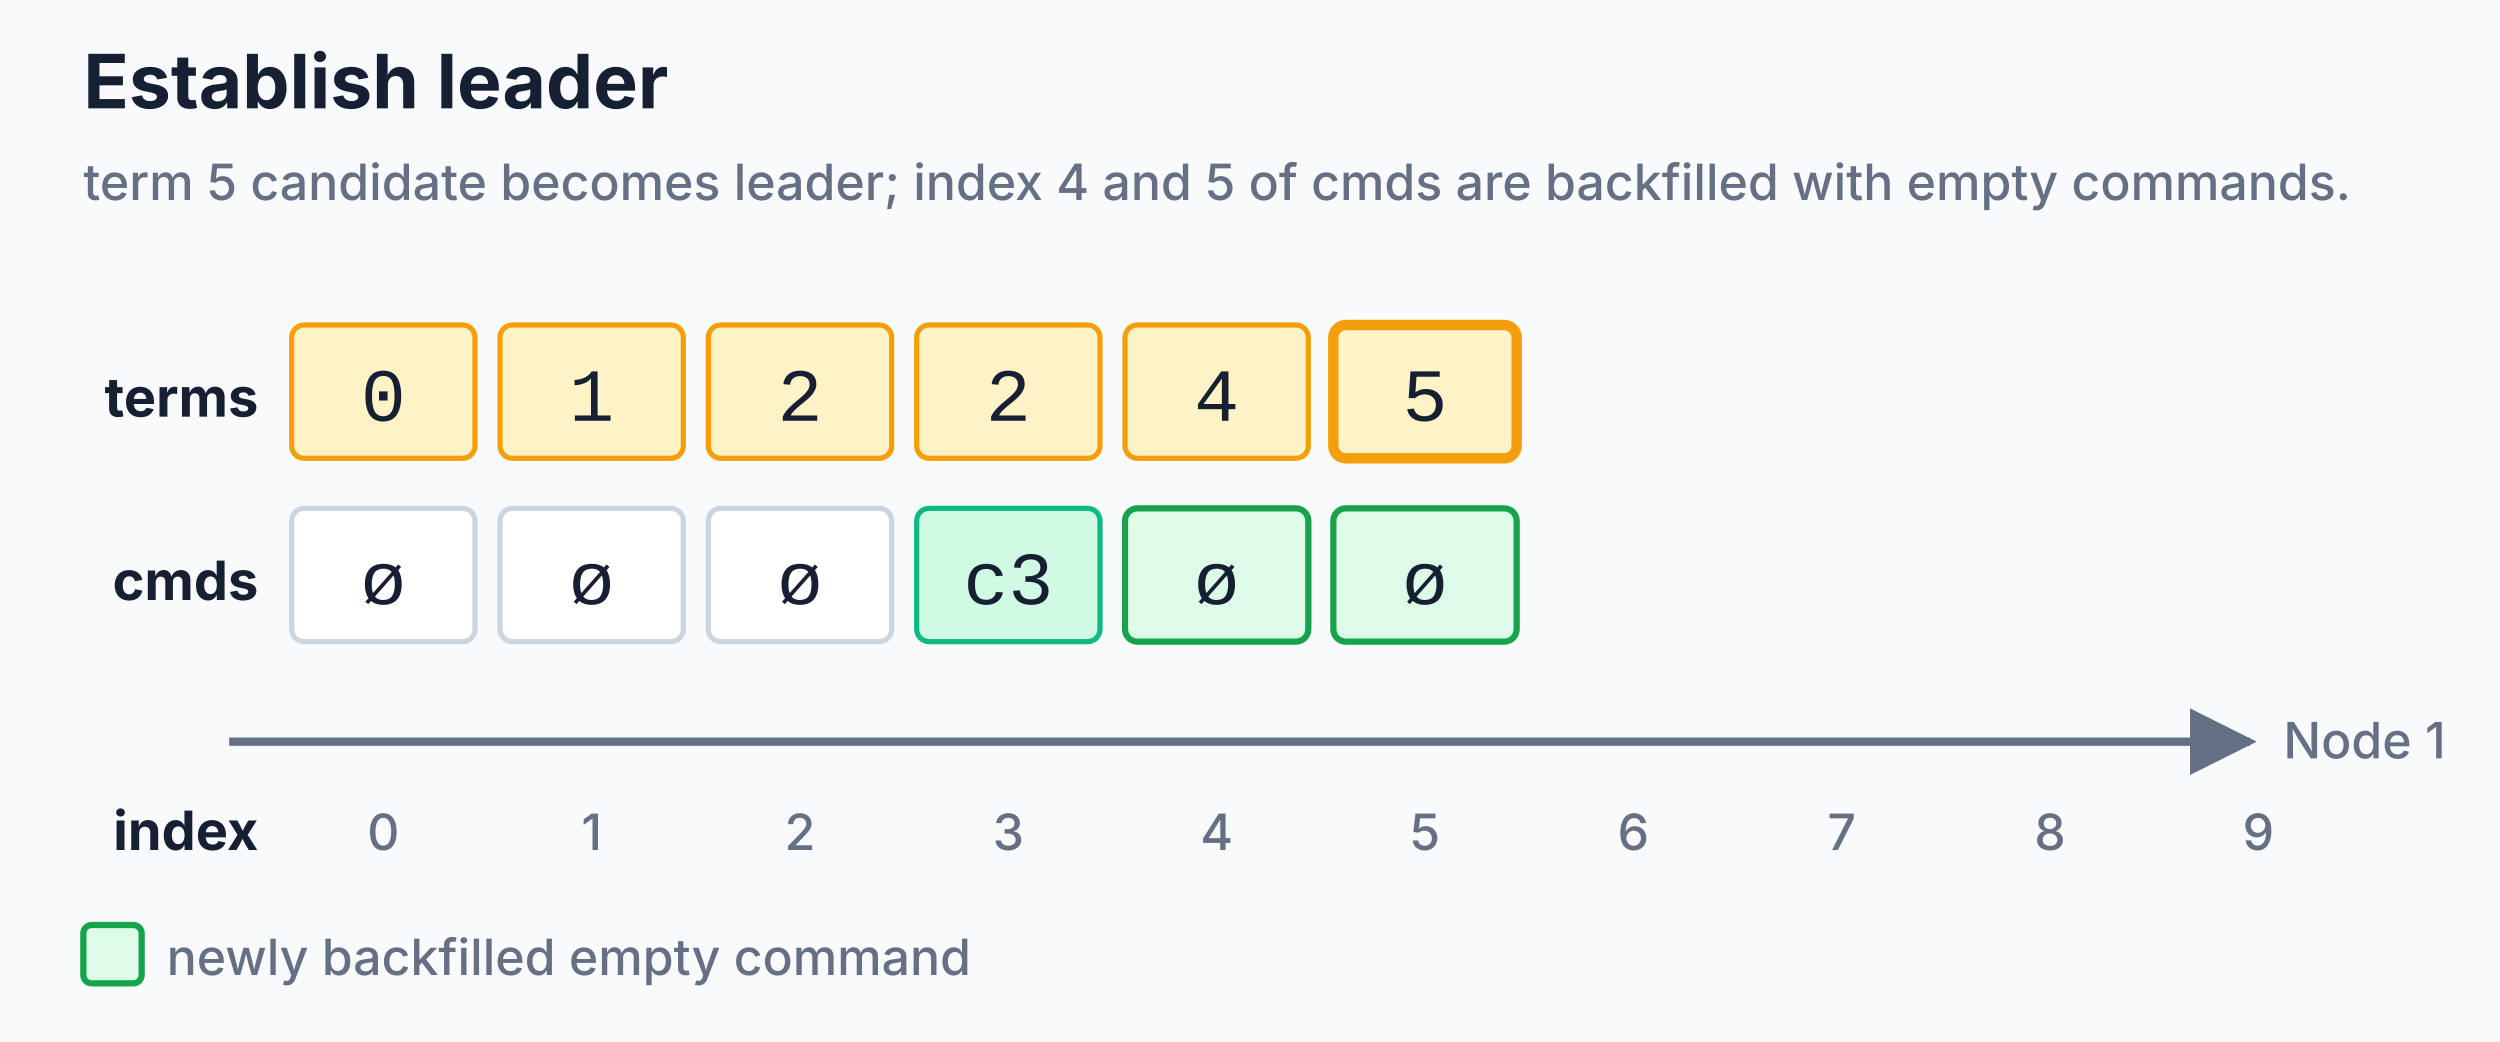
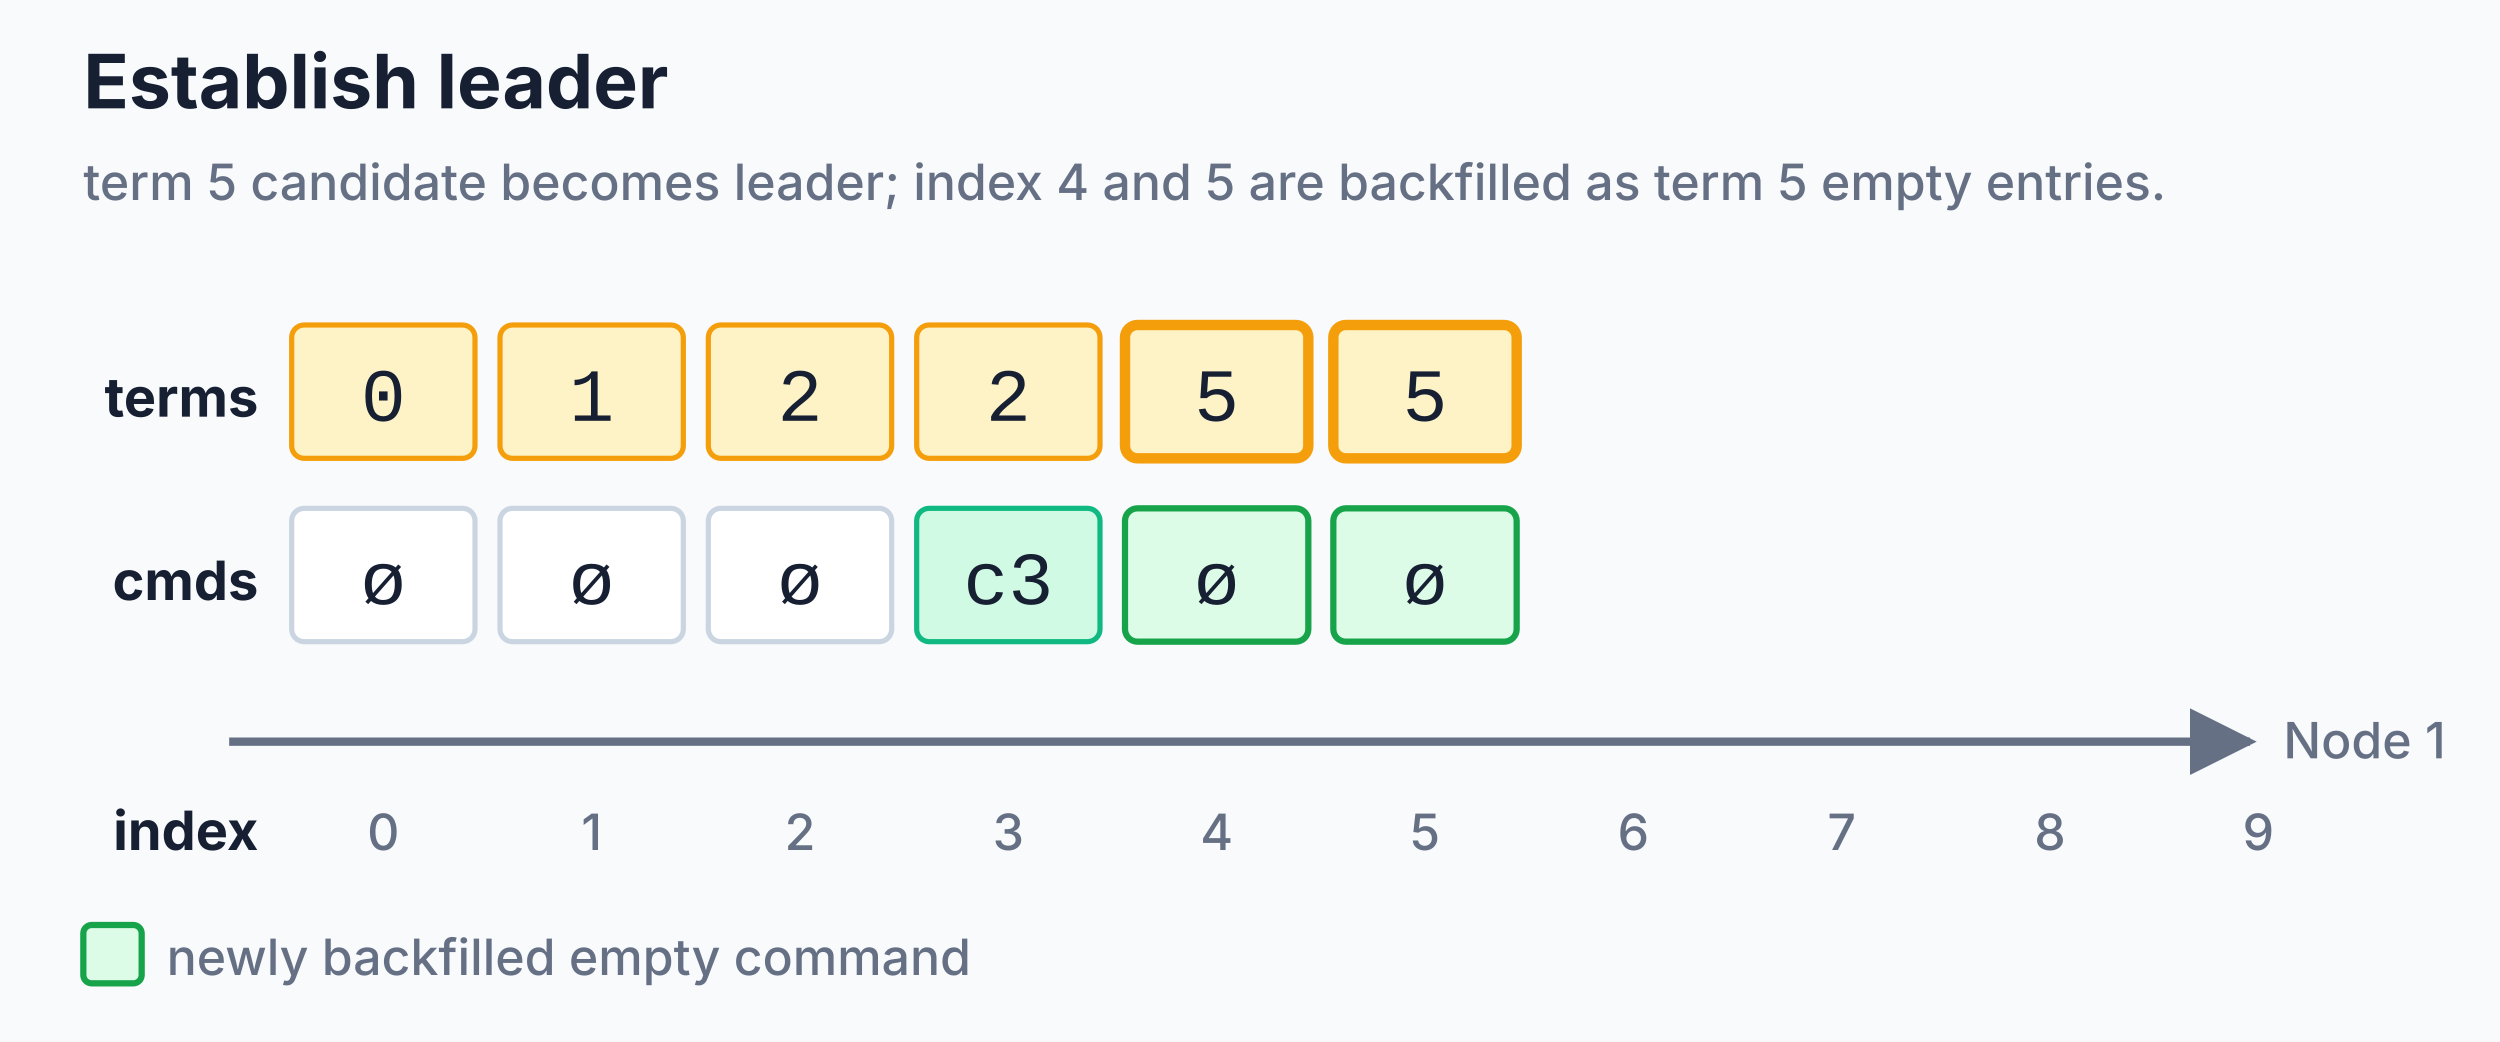
<svg xmlns="http://www.w3.org/2000/svg" viewBox="0 0 600 250" role="img" aria-label="Establish leader: cmds backfilled to match terms length">
  <style>
    svg { background: #f8fafc; color: #172033;
      font-family: Inter, ui-sans-serif, system-ui, -apple-system,
        BlinkMacSystemFont, "Segoe UI", sans-serif; }
    .canvas { fill: #f8fafc; }
    .title { fill: #172033; font-size: 18px; font-weight: 700; }
    .label { fill: #172033; font-size: 13px; font-weight: 650; }
    .small { fill: #667085; font-size: 12px; font-weight: 500; }
    .code { fill: #172033; font-family: "SFMono-Regular", Consolas,
      "Liberation Mono", Menlo, monospace; font-size: 18px; }
    .entry { fill: #ffffff; stroke: #cbd5e1; stroke-width: 1.25; }
    .entry-term { fill: #fef3c7; stroke: #f59e0b; stroke-width: 1.25; }
    .entry-term-new { fill: #fef3c7; stroke: #f59e0b; stroke-width: 2.5; }
    .entry-cmd { fill: #d1fae5; stroke: #10b981; stroke-width: 1.25; }
    .entry-match { fill: #dcfce7; stroke: #16a34a; stroke-width: 1.5; }
    .arrow { fill: none; stroke: #667085; stroke-width: 2;
      marker-end: url("#arrowhead"); }
  </style>
  <defs>
    <marker id="arrowhead" viewBox="0 0 10 10" refX="9" refY="5" markerWidth="8" markerHeight="8" orient="auto">
      <path d="M0,0 L10,5 L0,10 Z" fill="#667085" />
    </marker>
  </defs>
  <rect class="canvas" width="600" height="250" />
  <text class="title" x="20" y="26">Establish leader</text>
-   <text class="small" x="20" y="48">term 5 candidate becomes leader; index 4 and 5 of cmds are backfilled with empty commands.</text>
+   <text class="small" x="20" y="48">term 5 candidate becomes leader; index 4 and 5 are backfilled as term 5 empty entries.</text>
  <text class="label" x="62" y="100" text-anchor="end">terms</text>
  <rect class="entry-term" x="70" y="78" width="44" height="32" rx="3" />
  <text class="code" x="92" y="101" text-anchor="middle">0</text>
  <rect class="entry-term" x="120" y="78" width="44" height="32" rx="3" />
  <text class="code" x="142" y="101" text-anchor="middle">1</text>
  <rect class="entry-term" x="170" y="78" width="44" height="32" rx="3" />
  <text class="code" x="192" y="101" text-anchor="middle">2</text>
  <rect class="entry-term" x="220" y="78" width="44" height="32" rx="3" />
  <text class="code" x="242" y="101" text-anchor="middle">2</text>
-   <rect class="entry-term" x="270" y="78" width="44" height="32" rx="3" />
-   <text class="code" x="292" y="101" text-anchor="middle">4</text>
+   <rect class="entry-term-new" x="270" y="78" width="44" height="32" rx="3" />
+   <text class="code" x="292" y="101" text-anchor="middle">5</text>
  <rect class="entry-term-new" x="320" y="78" width="44" height="32" rx="3" />
  <text class="code" x="342" y="101" text-anchor="middle">5</text>
  <text class="label" x="62" y="144" text-anchor="end">cmds</text>
  <rect class="entry" x="70" y="122" width="44" height="32" rx="3" />
  <text class="code" x="92" y="145" text-anchor="middle">ø</text>
  <rect class="entry" x="120" y="122" width="44" height="32" rx="3" />
  <text class="code" x="142" y="145" text-anchor="middle">ø</text>
  <rect class="entry" x="170" y="122" width="44" height="32" rx="3" />
  <text class="code" x="192" y="145" text-anchor="middle">ø</text>
  <rect class="entry-cmd" x="220" y="122" width="44" height="32" rx="3" />
  <text class="code" x="242" y="145" text-anchor="middle">c3</text>
  <rect class="entry-match" x="270" y="122" width="44" height="32" rx="3" />
  <text class="code" x="292" y="145" text-anchor="middle">ø</text>
  <rect class="entry-match" x="320" y="122" width="44" height="32" rx="3" />
  <text class="code" x="342" y="145" text-anchor="middle">ø</text>
  <line class="arrow" x1="55" y1="178" x2="540" y2="178" />
  <text class="small" x="548" y="182">Node 1</text>
  <text class="label" x="62" y="204" text-anchor="end">index</text>
  <text class="small" x="92" y="204" text-anchor="middle">0</text>
  <text class="small" x="142" y="204" text-anchor="middle">1</text>
  <text class="small" x="192" y="204" text-anchor="middle">2</text>
  <text class="small" x="242" y="204" text-anchor="middle">3</text>
  <text class="small" x="292" y="204" text-anchor="middle">4</text>
  <text class="small" x="342" y="204" text-anchor="middle">5</text>
  <text class="small" x="392" y="204" text-anchor="middle">6</text>
  <text class="small" x="442" y="204" text-anchor="middle">7</text>
  <text class="small" x="492" y="204" text-anchor="middle">8</text>
  <text class="small" x="542" y="204" text-anchor="middle">9</text>
  <rect class="entry-match" x="20" y="222" width="14" height="14" rx="2" />
  <text class="small" x="40" y="234">newly backfilled empty command</text>
</svg>
